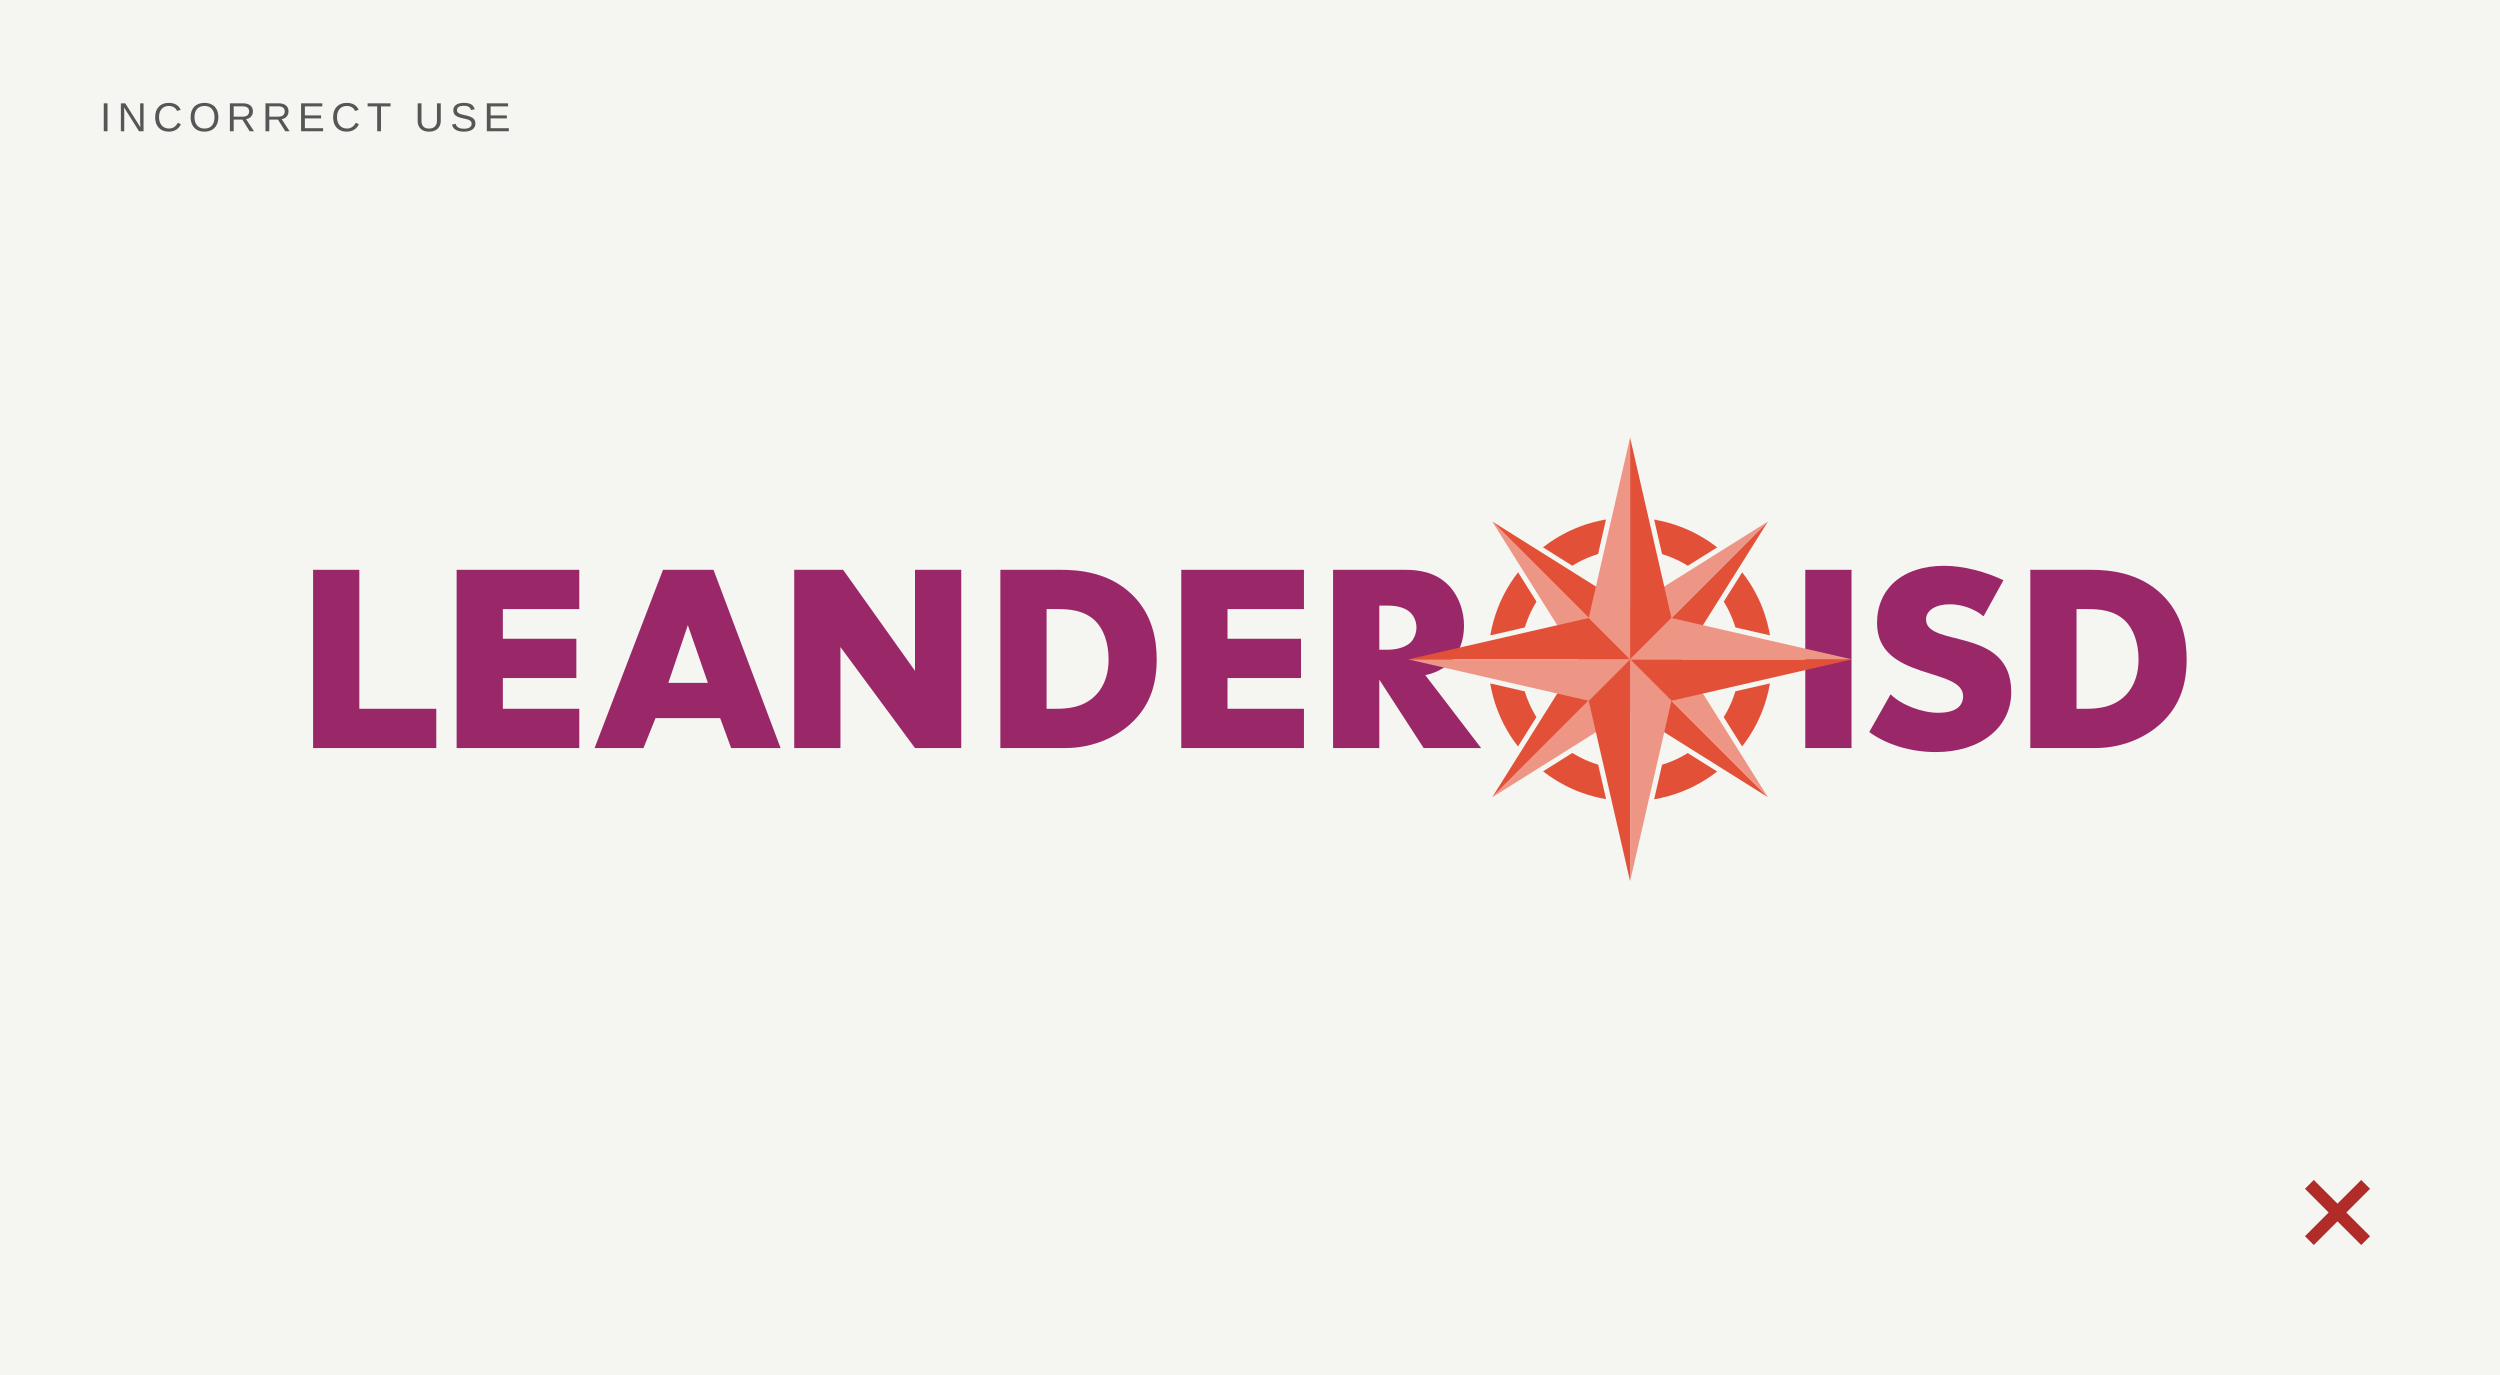
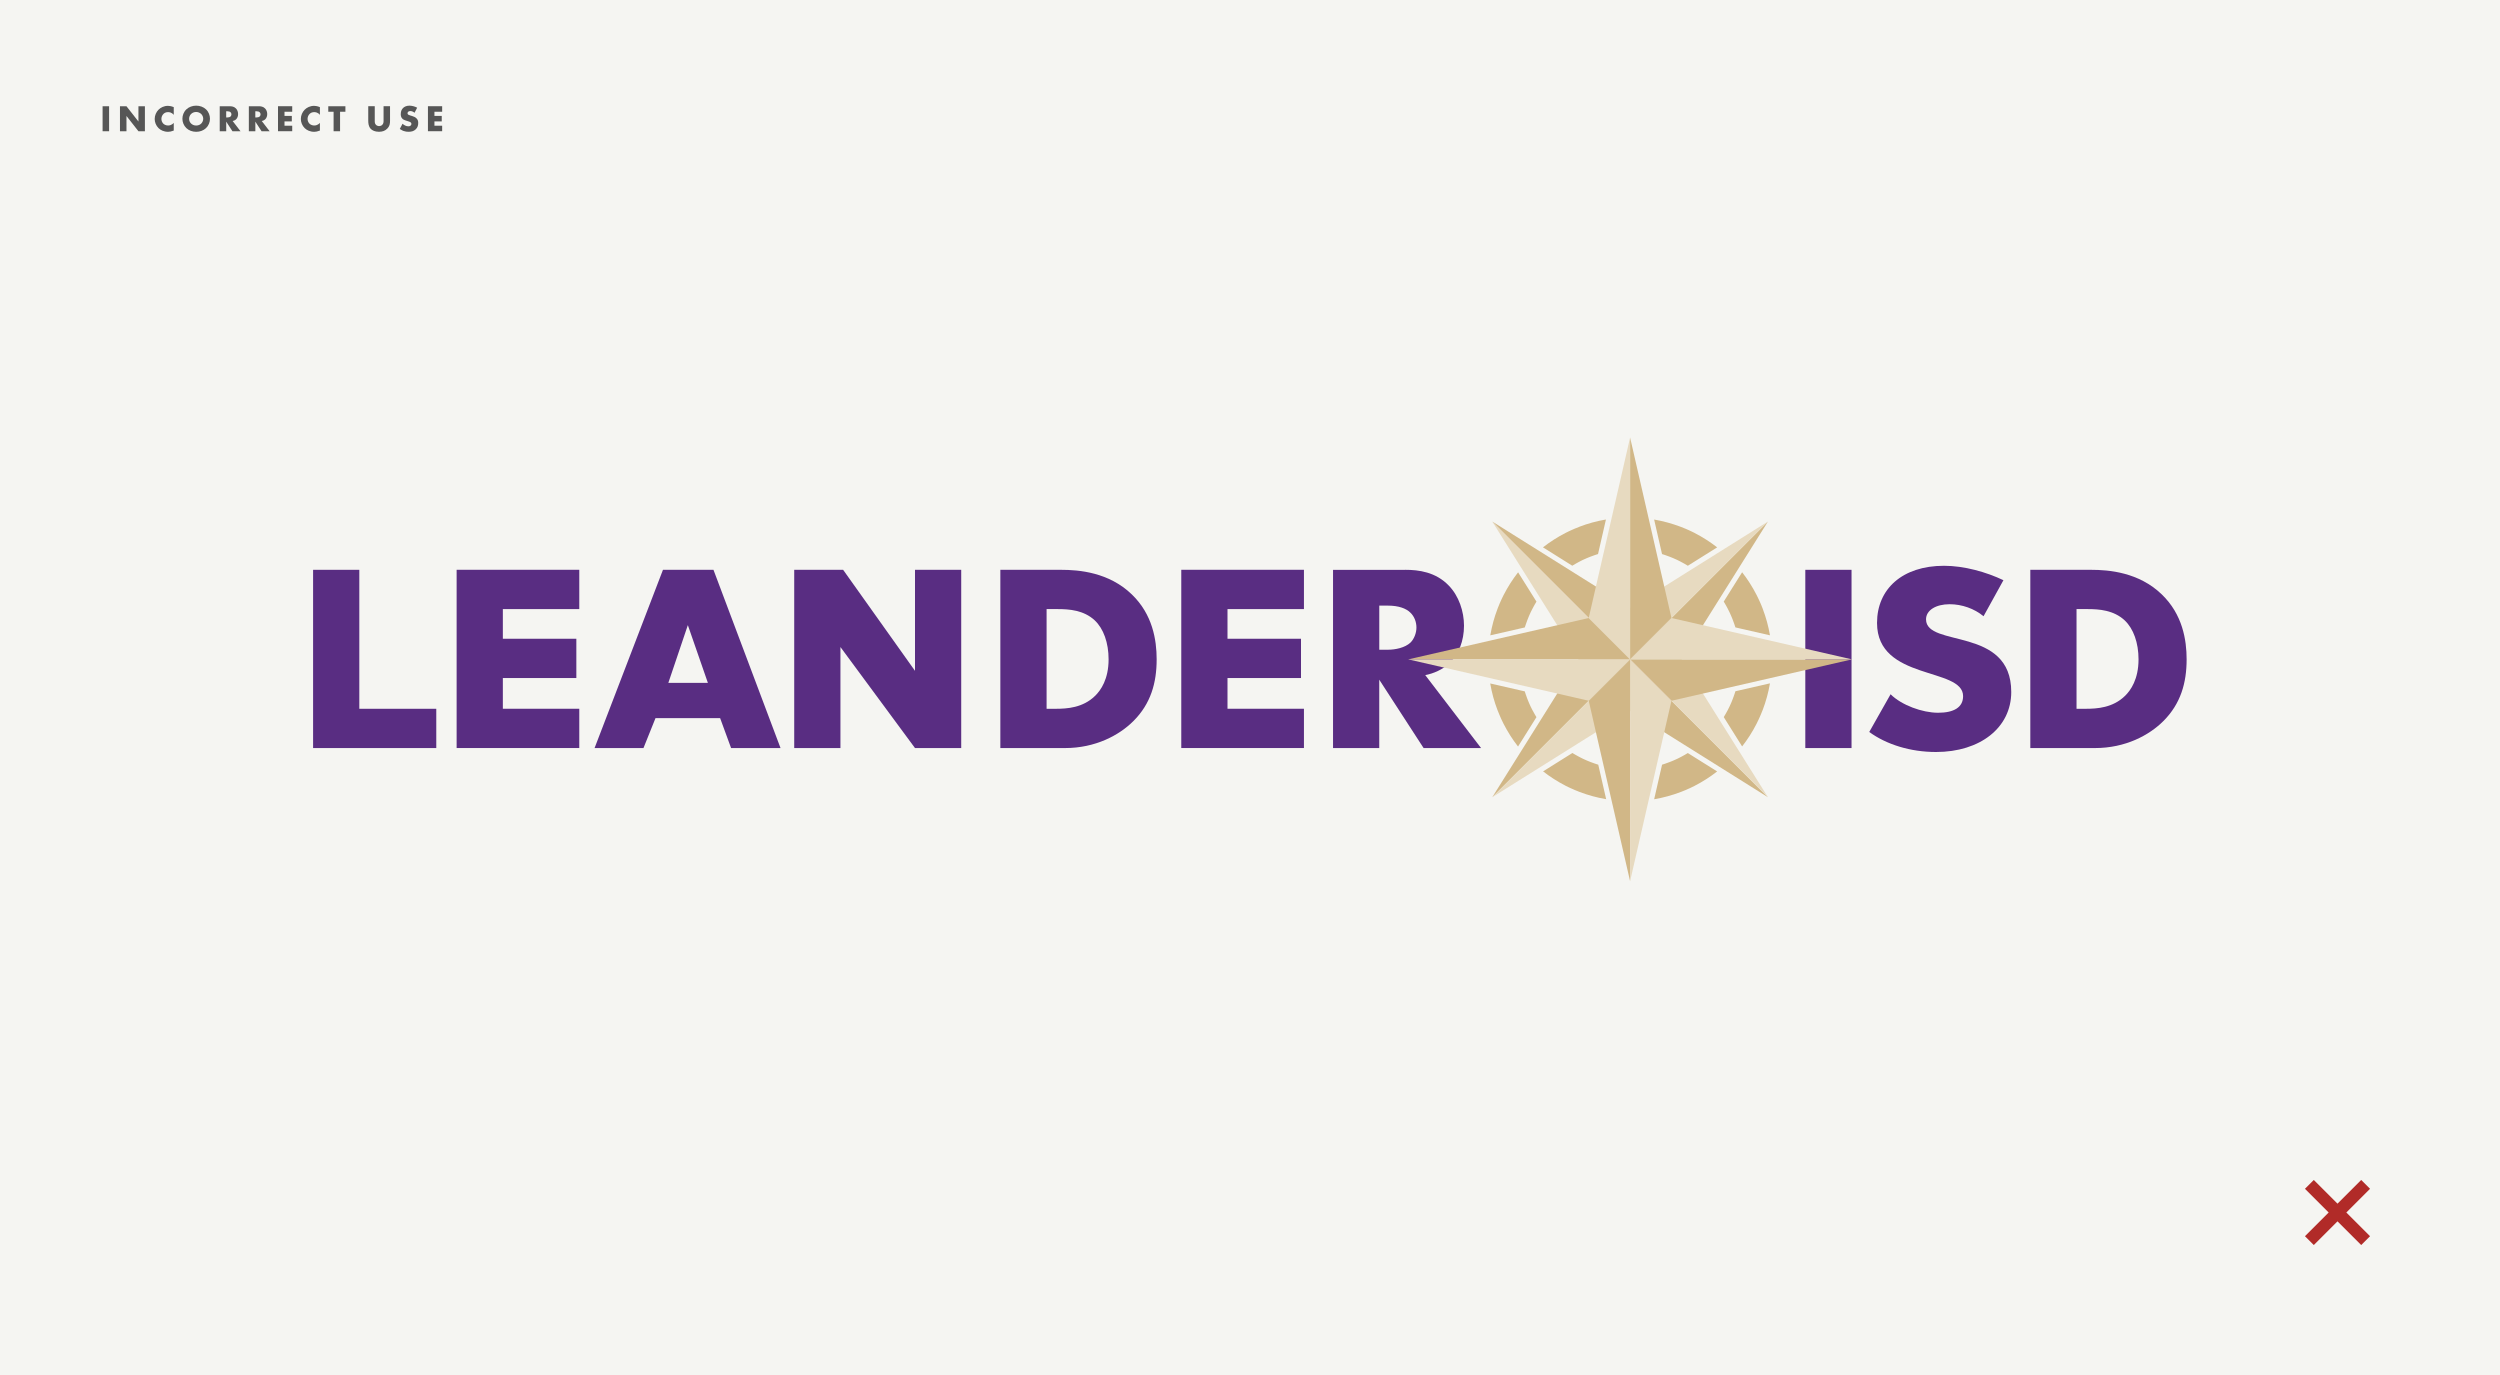
- <svg xmlns="http://www.w3.org/2000/svg" width="800" height="440" viewBox="0 0 800 440" role="img" aria-labelledby="title">
+ <svg xmlns="http://www.w3.org/2000/svg" id="Layer_2" data-name="Layer 2" viewBox="0 0 800 440">
  <defs>
-     <filter id="shadow" x="-30%" y="-50%" width="160%" height="200%">
-       <feDropShadow dx="7" dy="9" stdDeviation="3" flood-opacity=".5" />
-     </filter>
-     <linearGradient id="rainbow" x2="0" y2="1">
-       <stop stop-color="#8e247b" />
-       <stop offset="1" stop-color="#f36b32" />
-     </linearGradient>
+     <style>
+       .cls-1 {
+         fill: #592d82;
+       }
+ 
+       .cls-2 {
+         fill: #d1b787;
+       }
+ 
+       .cls-3 {
+         isolation: isolate;
+       }
+ 
+       .cls-4 {
+         fill: #e7dac0;
+       }
+ 
+       .cls-5 {
+         fill: #565656;
+       }
+ 
+       .cls-6 {
+         fill: #f5f5f2;
+       }
+ 
+       .cls-7 {
+         stroke: #b12b28;
+         stroke-width: 4px;
+       }
+     </style>
  </defs>
-   <rect width="800" height="440" fill="#F5F5F2" />
-   <text x="32" y="42" font-family="Arial,sans-serif" font-size="13" letter-spacing="2" fill="#565656">INCORRECT USE</text>
-   <svg viewBox="0 0 1005 238" fill="none" x="100" y="140" width="600" height="142">
-     <path d="M24.797 70.964V145.496H66.076V166.566H0V70.964H24.797Z" fill="#9A2869" />
-     <path d="M142.773 92.034H101.78V107.943H141.197V129.013H101.78V145.496H142.773V166.566H76.984V70.964H142.773V92.034Z" fill="#9A2869" />
-     <path d="M218.338 150.513H183.651L177.201 166.566H150.972L187.665 70.964H214.755L250.731 166.566H224.214L218.338 150.513ZM211.745 131.593L200.995 100.634L190.531 131.593H211.745Z" fill="#9A2869" />
-     <path d="M258.041 166.566V70.964H284.271L322.827 125.143V70.964H347.623V166.566H322.827L282.837 112.387V166.566H258.041Z" fill="#9A2869" />
-     <path d="M368.608 166.566V70.964H401.144C410.747 70.964 426.801 72.254 439.127 84.15C450.307 94.9 452.457 108.66 452.457 118.98C452.457 131.593 449.304 142.773 439.987 152.09C432.39 159.686 419.634 166.566 403.294 166.566H368.608ZM393.404 145.496H398.421C404.441 145.496 412.897 144.923 419.347 138.617C422.501 135.607 426.657 129.587 426.657 118.98C426.657 110.093 423.934 102.497 419.204 98.053C413.327 92.607 405.587 92.034 399.424 92.034H393.404V145.496Z" fill="#9A2869" />
-     <path d="M531.433 92.034H490.44V107.943H529.856V129.013H490.44V145.496H531.433V166.566H465.643V70.964H531.433V92.034Z" fill="#9A2869" />
-     <path d="M585.756 70.964C592.922 70.964 602.096 72.11 609.119 79.42C614.566 85.01 617.289 93.324 617.289 100.92C617.289 109.09 614.422 116.257 609.692 120.843C605.966 124.427 600.949 126.577 596.506 127.437L626.462 166.566H595.646L571.853 129.873V166.566H547.056V70.964H585.756ZM571.853 113.82H576.583C580.309 113.82 585.613 112.817 588.622 109.95C590.486 108.087 591.776 104.933 591.776 101.924C591.776 98.913 590.629 95.904 588.479 93.897C586.186 91.604 582.029 90.17 576.583 90.17H571.853V113.82Z" fill="#9A2869" />
-     <path d="M825.118 70.964V166.566H800.322V70.964H825.118Z" fill="#9A2869" />
-     <path d="M906.617 76.554C897.386 72.153 885.533 68.814 874.726 68.814C852.394 68.814 838.806 81.226 838.806 99.473C838.806 130.633 884.959 123.008 884.959 138.746C884.959 144.737 880.043 147.647 871.543 147.647C863.044 147.647 851.878 143.533 846.073 137.728L834.621 157.966C843.909 164.732 856.766 168.716 870.44 168.716C894.004 168.716 910.788 155.716 910.788 136.538C910.788 101.107 865.079 112.917 865.079 97.566C865.079 92.664 870.368 89.454 877.764 89.454C884.228 89.454 891.022 91.804 895.924 95.904L906.603 76.554H906.617Z" fill="#9A2869" />
-     <path d="M921.007 166.566V70.964H953.544C963.147 70.964 979.2 72.254 991.527 84.15C1002.71 94.9 1004.86 108.66 1004.86 118.98C1004.86 131.593 1001.7 142.773 992.387 152.09C984.79 159.686 972.034 166.566 955.694 166.566H921.007ZM945.804 145.496H950.82C956.84 145.496 965.297 144.923 971.747 138.617C974.9 135.607 979.057 129.587 979.057 118.98C979.057 110.093 976.334 102.497 971.604 98.053C965.727 92.607 957.987 92.034 951.824 92.034H945.804V145.496Z" fill="#9A2869" />
-     <path d="M723.5 62.532C723.772 62.618 724.044 62.704 724.317 62.79C724.632 62.891 724.962 62.991 725.277 63.105C725.679 63.234 726.08 63.378 726.467 63.536C726.797 63.65 727.112 63.765 727.442 63.894C727.829 64.037 728.202 64.195 728.589 64.353C728.919 64.482 729.248 64.625 729.578 64.754C729.951 64.912 730.309 65.07 730.667 65.242C730.997 65.399 731.327 65.543 731.671 65.7C732.015 65.872 732.373 66.044 732.718 66.216C733.047 66.388 733.391 66.546 733.721 66.732C734.051 66.904 734.38 67.091 734.725 67.277C735.054 67.463 735.384 67.65 735.714 67.836C736.043 68.023 736.359 68.223 736.688 68.41C736.904 68.539 737.119 68.668 737.334 68.797L753.06 58.934C749.318 56.024 745.304 53.458 741.061 51.264C740.975 51.221 740.874 51.164 740.788 51.121C740.258 50.849 739.728 50.605 739.197 50.347C738.954 50.232 738.695 50.103 738.452 49.988C738.079 49.816 737.706 49.659 737.334 49.487C736.918 49.3 736.502 49.114 736.072 48.928C735.857 48.842 735.656 48.755 735.441 48.669C734.854 48.426 734.251 48.182 733.649 47.953C733.606 47.938 733.563 47.924 733.52 47.91C728.962 46.175 724.188 44.856 719.256 44.01L723.5 62.546V62.532Z" fill="#E25038" />
-     <path d="M737.334 169.232C737.119 169.361 736.903 169.49 736.674 169.619C736.359 169.805 736.029 170.006 735.699 170.193C735.37 170.379 735.04 170.565 734.71 170.752C734.38 170.938 734.051 171.11 733.721 171.296C733.391 171.468 733.047 171.64 732.718 171.812C732.373 171.984 732.029 172.156 731.685 172.329C731.356 172.486 731.026 172.644 730.682 172.787C730.323 172.945 729.951 173.117 729.592 173.275C729.263 173.418 728.933 173.547 728.603 173.676C728.216 173.834 727.843 173.991 727.456 174.135C727.141 174.264 726.811 174.379 726.482 174.493C726.08 174.637 725.679 174.78 725.277 174.923C724.962 175.038 724.632 175.138 724.317 175.239C724.044 175.325 723.772 175.425 723.5 175.511L719.256 194.047C724.188 193.201 728.947 191.897 733.506 190.162C733.549 190.148 733.606 190.133 733.649 190.105C734.251 189.875 734.839 189.632 735.427 189.388C735.642 189.302 735.857 189.216 736.072 189.13C736.488 188.958 736.904 188.757 737.319 188.585C737.692 188.413 738.079 188.255 738.452 188.083C738.695 187.969 738.939 187.84 739.197 187.725C739.728 187.467 740.258 187.209 740.788 186.951C740.874 186.908 740.975 186.851 741.061 186.807C745.304 184.628 749.332 182.048 753.06 179.138L737.334 169.275V169.232Z" fill="#E25038" />
-     <path d="M762.822 136.145C762.736 136.418 762.65 136.69 762.564 136.963C762.464 137.292 762.363 137.608 762.249 137.923C762.12 138.324 761.976 138.726 761.819 139.127C761.704 139.457 761.589 139.772 761.46 140.102C761.317 140.489 761.159 140.862 761.002 141.249C760.873 141.579 760.729 141.908 760.6 142.238C760.442 142.611 760.285 142.969 760.113 143.328C759.969 143.657 759.812 143.987 759.654 144.317C759.482 144.661 759.31 145.019 759.138 145.363C758.966 145.693 758.808 146.037 758.636 146.367C758.464 146.696 758.278 147.041 758.091 147.37C757.905 147.7 757.733 148.03 757.532 148.359C757.346 148.689 757.16 149.004 756.959 149.32C756.83 149.535 756.701 149.764 756.572 149.979L766.435 165.705C769.345 161.978 771.911 157.964 774.09 153.721C774.147 153.621 774.19 153.52 774.248 153.42C774.506 152.904 774.764 152.388 775.007 151.857C775.136 151.599 775.265 151.341 775.38 151.083C775.552 150.725 775.71 150.352 775.868 149.994C776.054 149.564 776.255 149.134 776.441 148.703C776.527 148.503 776.599 148.302 776.685 148.101C776.928 147.499 777.186 146.897 777.416 146.281C777.416 146.252 777.444 146.209 777.459 146.18C779.208 141.607 780.512 136.834 781.358 131.888L762.822 136.131V136.145Z" fill="#E25038" />
-     <path d="M756.586 88.021C756.715 88.236 756.844 88.451 756.973 88.666C757.174 88.996 757.36 89.311 757.546 89.641C757.733 89.97 757.919 90.3 758.106 90.63C758.292 90.96 758.464 91.289 758.65 91.633C758.822 91.963 758.994 92.293 759.152 92.637C759.324 92.981 759.496 93.325 759.668 93.683C759.826 94.013 759.983 94.343 760.127 94.687C760.284 95.045 760.457 95.404 760.614 95.776C760.758 96.106 760.887 96.436 761.03 96.766C761.188 97.138 761.331 97.525 761.489 97.912C761.618 98.228 761.732 98.557 761.847 98.887C761.99 99.288 762.134 99.69 762.277 100.091C762.392 100.407 762.492 100.736 762.593 101.052C762.679 101.324 762.779 101.597 762.865 101.869L781.401 106.112C780.555 101.195 779.251 96.436 777.516 91.877C777.502 91.82 777.473 91.762 777.459 91.705C777.229 91.117 776.986 90.529 776.756 89.942C776.67 89.727 776.584 89.497 776.484 89.282C776.312 88.867 776.125 88.465 775.939 88.049C775.767 87.662 775.595 87.275 775.423 86.903C775.308 86.659 775.194 86.415 775.079 86.186C774.821 85.641 774.563 85.111 774.29 84.566C774.247 84.48 774.204 84.408 774.161 84.322C771.982 80.064 769.402 76.036 766.478 72.295L756.615 88.021H756.586Z" fill="#E25038" />
-     <path d="M649.886 101.855C649.972 101.582 650.073 101.31 650.159 101.038C650.259 100.722 650.359 100.407 650.474 100.091C650.617 99.69 650.761 99.289 650.904 98.887C651.019 98.558 651.133 98.242 651.262 97.912C651.406 97.525 651.563 97.153 651.721 96.766C651.85 96.436 651.994 96.106 652.123 95.776C652.28 95.404 652.438 95.045 652.61 94.687C652.768 94.357 652.911 94.013 653.069 93.683C653.241 93.339 653.413 92.995 653.585 92.651C653.757 92.322 653.915 91.977 654.101 91.648C654.273 91.318 654.459 90.988 654.631 90.659C654.818 90.329 655.004 89.985 655.19 89.655C655.377 89.325 655.563 89.01 655.764 88.695C655.893 88.48 656.022 88.25 656.151 88.035L646.288 72.309C643.378 76.051 640.797 80.064 638.618 84.322C638.575 84.408 638.532 84.494 638.489 84.58C638.217 85.111 637.959 85.641 637.701 86.186C637.586 86.43 637.457 86.673 637.343 86.917C637.171 87.29 636.998 87.677 636.841 88.049C636.654 88.465 636.468 88.881 636.296 89.297C636.21 89.512 636.124 89.727 636.038 89.942C635.794 90.529 635.551 91.117 635.321 91.719C635.307 91.762 635.278 91.82 635.264 91.877C633.529 96.436 632.225 101.195 631.379 106.127L649.915 101.883L649.886 101.855Z" fill="#E25038" />
-     <path d="M679.188 47.881C679.188 47.881 679.102 47.91 679.059 47.924C678.457 48.153 677.855 48.397 677.267 48.641C677.052 48.727 676.852 48.813 676.637 48.899C676.207 49.085 675.791 49.272 675.375 49.458C675.002 49.63 674.63 49.788 674.257 49.96C673.999 50.074 673.755 50.203 673.497 50.318C672.967 50.576 672.436 50.82 671.92 51.092C671.82 51.135 671.734 51.193 671.633 51.236C667.39 53.414 663.376 55.995 659.635 58.905L675.361 68.768C675.576 68.639 675.791 68.51 676.006 68.381C676.336 68.18 676.651 67.994 676.981 67.808C677.31 67.621 677.64 67.435 677.97 67.248C678.3 67.062 678.629 66.89 678.973 66.704C679.303 66.532 679.647 66.36 679.977 66.188C680.321 66.016 680.665 65.844 681.023 65.671C681.353 65.514 681.683 65.37 682.027 65.213C682.385 65.055 682.758 64.883 683.116 64.725C683.446 64.582 683.776 64.453 684.105 64.324C684.493 64.166 684.865 64.008 685.252 63.865C685.582 63.736 685.897 63.621 686.227 63.507C686.628 63.363 687.016 63.22 687.417 63.077C687.732 62.962 688.062 62.862 688.377 62.761C688.65 62.675 688.922 62.575 689.195 62.503L693.438 43.967C688.506 44.813 683.733 46.118 679.174 47.852L679.188 47.881Z" fill="#E25038" />
-     <path d="M656.122 149.979C655.993 149.764 655.864 149.549 655.735 149.334C655.549 149.019 655.348 148.689 655.162 148.359C654.975 148.03 654.789 147.7 654.603 147.356C654.416 147.026 654.244 146.697 654.058 146.367C653.886 146.037 653.714 145.693 653.542 145.363C653.37 145.019 653.198 144.675 653.026 144.317C652.868 143.987 652.725 143.657 652.567 143.328C652.395 142.969 652.237 142.597 652.08 142.224C651.936 141.894 651.807 141.579 651.678 141.249C651.52 140.862 651.363 140.489 651.219 140.102C651.09 139.787 650.976 139.457 650.861 139.127C650.718 138.726 650.574 138.325 650.431 137.923C650.316 137.608 650.216 137.278 650.116 136.963C650.03 136.69 649.929 136.418 649.857 136.146L631.322 131.902C632.167 136.834 633.472 141.607 635.221 146.18C635.235 146.223 635.249 146.252 635.264 146.295C635.493 146.897 635.737 147.499 635.995 148.101C636.081 148.302 636.167 148.517 636.253 148.718C636.439 149.148 636.626 149.578 636.812 149.994C636.97 150.366 637.142 150.725 637.3 151.098C637.414 151.356 637.543 151.614 637.672 151.872C637.93 152.402 638.174 152.918 638.432 153.434C638.475 153.535 638.532 153.621 638.575 153.721C640.754 157.964 643.32 161.978 646.231 165.72L656.093 149.994L656.122 149.979Z" fill="#E25038" />
-     <path d="M689.209 175.468C688.937 175.382 688.664 175.296 688.392 175.196C688.076 175.095 687.747 174.995 687.431 174.88C687.03 174.737 686.628 174.594 686.227 174.45C685.897 174.336 685.582 174.221 685.252 174.092C684.865 173.948 684.478 173.791 684.105 173.633C683.776 173.504 683.446 173.361 683.131 173.232C682.758 173.074 682.399 172.916 682.041 172.744C681.711 172.587 681.382 172.443 681.052 172.286C680.708 172.113 680.364 171.941 680.02 171.769C679.69 171.597 679.346 171.44 679.016 171.253C678.687 171.081 678.357 170.895 678.027 170.709C677.697 170.522 677.353 170.336 677.038 170.15C676.708 169.963 676.393 169.762 676.063 169.576C675.848 169.447 675.619 169.318 675.404 169.189L659.677 179.052C663.419 181.962 667.433 184.528 671.676 186.722C671.777 186.765 671.863 186.822 671.963 186.865C672.494 187.137 673.024 187.381 673.554 187.639C673.798 187.754 674.056 187.883 674.3 187.997C674.673 188.169 675.045 188.341 675.432 188.499C675.848 188.685 676.264 188.872 676.68 189.058C676.895 189.144 677.11 189.23 677.31 189.316C677.898 189.56 678.5 189.804 679.088 190.033C679.131 190.047 679.174 190.062 679.217 190.076C683.776 191.811 688.549 193.13 693.481 193.961L689.238 175.425L689.209 175.468Z" fill="#E25038" />
-     <path d="M632.426 45.071L706.354 119V91.418L632.426 45.071Z" fill="#E25038" />
-     <path d="M632.426 192.929L706.354 119H678.773L632.426 192.929Z" fill="#E25038" />
-     <path d="M780.283 192.929L706.354 119V146.582L780.283 192.929Z" fill="#E25038" />
-     <path d="M780.283 45.071L706.354 119H733.936L780.283 45.071Z" fill="#E25038" />
-     <path d="M632.426 45.071L706.354 119H678.773L632.426 45.071Z" fill="#EE9686" />
-     <path d="M780.283 45.071L706.354 119V91.418L780.283 45.071Z" fill="#EE9686" />
-     <path d="M780.283 192.929L706.354 119H733.936L780.283 192.929Z" fill="#EE9686" />
-     <path d="M632.426 192.929L706.354 119V146.582L632.426 192.929Z" fill="#EE9686" />
-     <path d="M706.354 0V119L728.546 96.808L706.354 0Z" fill="#E25038" />
-     <path d="M587.354 119H706.354L684.163 96.808L587.354 119Z" fill="#E25038" />
-     <path d="M706.355 238V119L684.163 141.192L706.355 238Z" fill="#E25038" />
-     <path d="M825.354 119H706.354L728.546 141.192L825.354 119Z" fill="#E25038" />
-     <path d="M706.355 0V119L684.163 96.808L706.355 0Z" fill="#EE9686" />
-     <path d="M825.354 119H706.354L728.546 96.808L825.354 119Z" fill="#EE9686" />
-     <path d="M706.354 238V119L728.546 141.192L706.354 238Z" fill="#EE9686" />
-     <path d="M587.354 119H706.354L684.163 141.192L587.354 119Z" fill="#EE9686" />
-   </svg>
-   <g transform="translate(748 388)" stroke="#B12B28" stroke-width="4">
-     <path d="M-9-9 9 9M9-9-9 9" />
+   <g id="Layer_1-2" data-name="Layer 1">
+     <rect class="cls-6" width="800" height="440" />
+     <path class="cls-1" d="M114.98,182.34v44.47h24.63v12.57h-39.42v-57.04h14.79Z" />
+     <path class="cls-1" d="M185.37,194.91h-24.46v9.49h23.52v12.57h-23.52v9.83h24.46v12.57h-39.25v-57.04h39.25v12.57Z" />
+     <path class="cls-1" d="M230.46,229.8h-20.7l-3.85,9.58h-15.65l21.89-57.04h16.16l21.46,57.04h-15.82l-3.51-9.58ZM226.52,218.51l-6.41-18.47-6.24,18.47h12.66Z" />
+     <path class="cls-1" d="M254.15,239.38v-57.04h15.65l23,32.33v-32.33h14.79v57.04h-14.79l-23.86-32.33v32.33h-14.79Z" />
+     <path class="cls-1" d="M320.11,239.38v-57.04h19.41c5.73,0,15.31.77,22.66,7.87,6.67,6.41,7.95,14.62,7.95,20.78,0,7.53-1.88,14.2-7.44,19.75-4.53,4.53-12.14,8.64-21.89,8.64h-20.7ZM334.91,226.81h2.99c3.59,0,8.64-.34,12.49-4.1,1.88-1.8,4.36-5.39,4.36-11.72,0-5.3-1.62-9.83-4.45-12.49-3.51-3.25-8.12-3.59-11.8-3.59h-3.59v31.9Z" />
+     <path class="cls-1" d="M417.26,194.91h-24.46v9.49h23.52v12.57h-23.52v9.83h24.46v12.57h-39.25v-57.04h39.25v12.57Z" />
+     <path class="cls-1" d="M449.67,182.34c4.28,0,9.75.68,13.94,5.05,3.25,3.34,4.87,8.3,4.87,12.83,0,4.87-1.71,9.15-4.53,11.89-2.22,2.14-5.22,3.42-7.87,3.93l17.87,23.35h-18.39l-14.2-21.89v21.89h-14.79v-57.04h23.09ZM441.38,207.91h2.82c2.22,0,5.39-.6,7.18-2.31,1.11-1.11,1.88-2.99,1.88-4.79s-.68-3.59-1.97-4.79c-1.37-1.37-3.85-2.22-7.1-2.22h-2.82v14.11Z" />
+     <path class="cls-1" d="M592.49,182.34v57.04h-14.79v-57.04h14.79Z" />
+     <path class="cls-1" d="M641.11,185.67c-5.51-2.63-12.58-4.62-19.03-4.62-13.32,0-21.43,7.41-21.43,18.29,0,18.59,27.54,14.04,27.54,23.43,0,3.57-2.93,5.31-8,5.31s-11.73-2.45-15.2-5.92l-6.83,12.07c5.54,4.04,13.21,6.41,21.37,6.41,14.06,0,24.07-7.76,24.07-19.2,0-21.14-27.27-14.09-27.27-23.25,0-2.92,3.16-4.84,7.57-4.84,3.86,0,7.91,1.4,10.83,3.85l6.37-11.54h0Z" />
+     <path class="cls-1" d="M649.7,239.38v-57.04h19.41c5.73,0,15.31.77,22.66,7.87,6.67,6.41,7.95,14.62,7.95,20.78,0,7.53-1.89,14.2-7.44,19.75-4.53,4.53-12.14,8.64-21.89,8.64h-20.7ZM664.49,226.81h2.99c3.59,0,8.64-.34,12.49-4.1,1.88-1.8,4.36-5.39,4.36-11.72,0-5.3-1.62-9.83-4.45-12.49-3.51-3.25-8.12-3.59-11.8-3.59h-3.59v31.9Z" />
+     <path class="cls-2" d="M531.86,177.31c.16.05.32.1.49.15.19.06.38.12.57.19.24.08.48.16.71.26.2.07.38.14.58.21.23.09.45.18.68.27.2.08.39.16.59.24.22.09.44.19.65.29.2.09.39.18.6.27.21.1.42.21.62.31.2.1.4.2.6.31.2.1.39.21.6.33.2.11.39.22.59.33.2.11.38.23.58.34.13.08.26.15.39.23l9.38-5.88c-2.23-1.74-4.63-3.27-7.16-4.58-.05-.03-.11-.06-.16-.09-.32-.16-.63-.31-.95-.46-.15-.07-.3-.15-.44-.21-.22-.1-.45-.2-.67-.3-.25-.11-.5-.22-.75-.33-.13-.05-.25-.1-.38-.15-.35-.15-.71-.29-1.07-.43-.03,0-.05-.02-.08-.03-2.72-1.03-5.57-1.82-8.51-2.33l2.53,11.06h0Z" />
+     <path class="cls-2" d="M540.11,240.97c-.13.08-.26.15-.39.23-.19.11-.38.23-.58.34-.2.11-.39.22-.59.33-.2.11-.39.21-.59.32-.2.1-.4.21-.6.31-.21.1-.41.21-.62.31-.2.09-.39.19-.6.27-.21.09-.44.2-.65.29-.2.09-.39.16-.59.24-.23.09-.45.19-.68.27-.19.08-.38.15-.58.21-.24.09-.48.17-.72.26-.19.07-.38.13-.57.19-.16.05-.33.11-.49.16l-2.53,11.06c2.94-.5,5.78-1.28,8.5-2.32.03,0,.06-.02.09-.03.36-.14.71-.28,1.06-.43.13-.05.26-.1.38-.15.25-.1.5-.22.74-.33.22-.1.45-.2.68-.3.14-.07.29-.14.44-.21.32-.15.63-.31.95-.46.05-.03.11-.06.16-.09,2.53-1.3,4.93-2.84,7.16-4.58l-9.38-5.88v-.03Z" />
+     <path class="cls-2" d="M555.32,221.23c-.05.16-.1.33-.15.49-.06.2-.12.38-.19.57-.08.24-.16.48-.26.72-.07.2-.14.38-.21.58-.09.23-.18.45-.27.68-.08.2-.16.39-.24.59-.09.22-.19.44-.29.65-.09.2-.18.39-.27.59-.1.21-.21.42-.31.62-.1.2-.2.4-.3.6-.1.2-.21.4-.33.6-.11.2-.21.39-.33.59-.11.2-.22.38-.34.57-.08.13-.15.26-.23.39l5.88,9.38c1.74-2.22,3.27-4.62,4.57-7.15.03-.06.06-.12.09-.18.15-.31.31-.62.45-.93.08-.15.15-.31.22-.46.1-.21.2-.44.29-.65.11-.26.23-.51.34-.77.05-.12.09-.24.15-.36.14-.36.3-.72.44-1.09,0-.02.02-.04.03-.06,1.04-2.73,1.82-5.58,2.33-8.53l-11.06,2.53h0Z" />
+     <path class="cls-2" d="M551.6,192.52c.08.13.15.26.23.38.12.2.23.38.34.58.11.2.22.39.33.59.11.2.21.39.32.6.1.2.21.39.3.6.1.21.21.41.31.62.09.2.19.39.27.6.09.21.2.43.29.65.09.2.16.39.25.59.09.22.18.45.27.68.08.19.14.38.21.58.09.24.17.48.26.72.07.19.13.38.19.57.05.16.11.33.16.49l11.06,2.53c-.5-2.93-1.28-5.77-2.32-8.49,0-.03-.03-.07-.03-.1-.14-.35-.28-.7-.42-1.05-.05-.13-.1-.27-.16-.39-.1-.25-.21-.49-.33-.74-.1-.23-.21-.46-.31-.68-.07-.15-.14-.29-.21-.43-.15-.33-.31-.64-.47-.97-.03-.05-.05-.09-.08-.15-1.3-2.54-2.84-4.94-4.58-7.18l-5.88,9.38h-.02Z" />
+     <path class="cls-2" d="M487.94,200.77c.05-.16.11-.33.16-.49.06-.19.12-.38.19-.57.09-.24.17-.48.26-.72.07-.2.14-.38.21-.58.09-.23.18-.45.27-.68.08-.2.16-.39.24-.59.09-.22.19-.44.29-.65.09-.2.18-.4.27-.6.1-.21.21-.41.31-.62.1-.2.2-.4.31-.6.1-.2.21-.39.32-.59.11-.2.22-.4.33-.6.11-.2.22-.38.34-.57.08-.13.15-.27.23-.39l-5.88-9.38c-1.74,2.23-3.28,4.63-4.58,7.17-.03.05-.05.1-.08.15-.16.32-.32.63-.47.96-.07.15-.15.29-.21.44-.1.22-.21.45-.3.68-.11.25-.22.5-.33.74-.05.13-.1.26-.15.38-.15.35-.29.7-.43,1.06,0,.03-.03.06-.03.09-1.04,2.72-1.81,5.56-2.32,8.5l11.06-2.53-.02-.02Z" />
+     <path class="cls-2" d="M505.42,168.57s-.05.02-.08.03c-.36.14-.72.28-1.07.43-.13.05-.25.1-.38.15-.26.11-.5.22-.75.33-.22.1-.44.2-.67.3-.15.07-.3.15-.45.21-.32.15-.63.3-.94.46-.06.03-.11.06-.17.09-2.53,1.3-4.93,2.84-7.16,4.58l9.38,5.88c.13-.08.26-.15.38-.23.2-.12.38-.23.58-.34.2-.11.39-.22.59-.33.2-.11.39-.21.6-.33.2-.1.4-.21.6-.31.21-.1.41-.21.62-.31.2-.09.39-.18.6-.27.21-.09.44-.2.65-.29.2-.09.39-.16.59-.24.23-.09.45-.19.68-.27.2-.08.38-.15.58-.21.24-.09.47-.17.71-.26.19-.07.38-.13.57-.19.16-.05.33-.11.49-.15l2.53-11.06c-2.94.5-5.79,1.28-8.51,2.32v.02Z" />
+     <path class="cls-2" d="M491.66,229.48c-.08-.13-.15-.26-.23-.38-.11-.19-.23-.38-.34-.58-.11-.2-.22-.39-.33-.6-.11-.2-.21-.39-.33-.59-.1-.2-.21-.4-.31-.6-.1-.21-.21-.41-.31-.62-.09-.2-.18-.39-.27-.59-.1-.21-.2-.44-.29-.66-.09-.2-.16-.38-.24-.58-.09-.23-.19-.45-.27-.68-.08-.19-.14-.38-.21-.58-.09-.24-.17-.48-.26-.72-.07-.19-.13-.38-.19-.57-.05-.16-.11-.33-.15-.49l-11.06-2.53c.5,2.94,1.28,5.79,2.33,8.52,0,.03.02.04.03.07.14.36.28.72.44,1.08.05.12.1.25.15.37.11.26.22.51.33.76.09.22.2.44.29.66.07.15.15.31.22.46.15.32.3.62.45.93.03.06.06.11.09.17,1.3,2.53,2.83,4.93,4.57,7.16l5.88-9.38h.02Z" />
+     <path class="cls-2" d="M511.4,244.69c-.16-.05-.33-.1-.49-.16-.19-.06-.38-.12-.57-.19-.24-.09-.48-.17-.72-.26-.2-.07-.38-.14-.58-.21-.23-.09-.46-.18-.68-.27-.2-.08-.39-.16-.58-.24-.22-.09-.44-.19-.65-.29-.2-.09-.39-.18-.59-.27-.21-.1-.41-.21-.62-.31-.2-.1-.4-.2-.6-.31-.2-.1-.39-.21-.59-.32-.2-.11-.4-.22-.59-.33-.2-.11-.38-.23-.58-.34-.13-.08-.26-.15-.39-.23l-9.38,5.88c2.23,1.74,4.63,3.27,7.16,4.58.06.03.11.06.17.09.32.16.63.31.95.46.15.07.3.15.45.21.22.1.44.21.68.3.25.11.5.22.74.33.13.05.26.1.38.15.35.15.71.29,1.06.43.03,0,.05.02.08.03,2.72,1.04,5.57,1.82,8.51,2.32l-2.53-11.06-.02.03Z" />
+     <path class="cls-2" d="M477.52,166.89l44.11,44.11v-16.46l-44.11-27.65Z" />
+     <path class="cls-2" d="M477.52,255.11l44.11-44.11h-16.46l-27.65,44.11Z" />
+     <path class="cls-2" d="M565.74,255.11l-44.11-44.11v16.46l44.11,27.65Z" />
+     <path class="cls-2" d="M565.74,166.89l-44.11,44.11h16.46l27.65-44.11Z" />
+     <path class="cls-4" d="M477.52,166.89l44.11,44.11h-16.46l-27.65-44.11Z" />
+     <path class="cls-4" d="M565.74,166.89l-44.11,44.11v-16.46l44.11-27.65Z" />
+     <path class="cls-4" d="M565.74,255.11l-44.11-44.11h16.46l27.65,44.11Z" />
+     <path class="cls-4" d="M477.52,255.11l44.11-44.11v16.46l-44.11,27.65Z" />
+     <path class="cls-2" d="M521.63,140v71l13.24-13.24-13.24-57.76Z" />
+     <path class="cls-2" d="M450.63,211h71l-13.24-13.24-57.76,13.24Z" />
+     <path class="cls-2" d="M521.63,282v-71l-13.24,13.24,13.24,57.76Z" />
+     <path class="cls-2" d="M592.63,211h-71l13.24,13.24,57.76-13.24Z" />
+     <path class="cls-4" d="M521.63,140v71l-13.24-13.24,13.24-57.76Z" />
+     <path class="cls-4" d="M592.63,211h-71l13.24-13.24,57.76,13.24Z" />
+     <path class="cls-4" d="M521.63,282v-71l13.24,13.24-13.24,57.76Z" />
+     <path class="cls-4" d="M450.63,211h71l-13.24,13.24-57.76-13.24Z" />
+     <path class="cls-7" d="M739,379l18,18M757,379l-18,18" />
+     <g class="cls-3">
+       <path class="cls-5" d="M34.91,34v8h-2.08v-8h2.08Z" />
+       <path class="cls-5" d="M38.39,42v-8h2.08l3.83,4.89v-4.89h2.07v8h-2.07l-3.83-4.89v4.89h-2.08Z" />
+       <path class="cls-5" d="M55.6,41.78c-.83.3-1.28.4-1.8.4-1.39,0-2.43-.55-3.09-1.2-.78-.78-1.21-1.87-1.21-2.91,0-1.14.49-2.22,1.21-2.95.71-.72,1.78-1.25,3.02-1.25.38,0,1.01.06,1.87.41v2.48c-.67-.83-1.46-.88-1.81-.88-.6,0-1.06.18-1.44.53-.49.46-.7,1.08-.7,1.64s.23,1.16.65,1.56c.35.32.9.55,1.49.55.31,0,1.08-.04,1.81-.84v2.46Z" />
+       <path class="cls-5" d="M65.93,40.99c-.82.78-1.97,1.19-3.15,1.19s-2.34-.41-3.15-1.19c-.85-.82-1.26-1.93-1.26-2.99s.41-2.19,1.26-3c.82-.78,1.97-1.19,3.15-1.19s2.34.41,3.15,1.19c.85.8,1.26,1.93,1.26,3s-.41,2.17-1.26,2.99ZM61.15,36.47c-.43.42-.64,1.01-.64,1.57,0,.71.34,1.2.64,1.49.38.37.92.64,1.62.64s1.23-.25,1.61-.62c.37-.37.65-.92.65-1.54s-.28-1.17-.65-1.54c-.44-.42-1.06-.64-1.61-.64s-1.19.2-1.62.64Z" />
+       <path class="cls-5" d="M73.55,34c.6,0,1.37.1,1.96.71.46.47.68,1.16.68,1.8,0,.68-.24,1.28-.64,1.67-.31.3-.73.48-1.1.55l2.51,3.27h-2.58l-1.99-3.07v3.07h-2.08v-8h3.24ZM72.39,37.58h.4c.31,0,.76-.08,1.01-.32.16-.16.26-.42.26-.67s-.1-.5-.28-.67c-.19-.19-.54-.31-1-.31h-.4v1.98Z" />
+       <path class="cls-5" d="M82.87,34c.6,0,1.37.1,1.96.71.46.47.68,1.16.68,1.8,0,.68-.24,1.28-.64,1.67-.31.3-.73.48-1.1.55l2.51,3.27h-2.58l-1.99-3.07v3.07h-2.08v-8h3.24ZM81.71,37.58h.4c.31,0,.76-.08,1.01-.32.16-.16.26-.42.26-.67s-.1-.5-.28-.67c-.19-.19-.54-.31-1-.31h-.4v1.98Z" />
+       <path class="cls-5" d="M93.51,35.76h-2.47v1.33h2.34v1.76h-2.34v1.38h2.47v1.76h-4.55v-8h4.55v1.76Z" />
+       <path class="cls-5" d="M102.37,41.78c-.83.3-1.28.4-1.8.4-1.39,0-2.43-.55-3.09-1.2-.78-.78-1.21-1.87-1.21-2.91,0-1.14.49-2.22,1.21-2.95.71-.72,1.78-1.25,3.02-1.25.38,0,1.01.06,1.87.41v2.48c-.67-.83-1.46-.88-1.81-.88-.6,0-1.06.18-1.44.53-.49.46-.7,1.08-.7,1.64s.23,1.16.65,1.56c.35.32.9.55,1.49.55.31,0,1.08-.04,1.81-.84v2.46Z" />
+       <path class="cls-5" d="M108.82,35.76v6.24h-2.07v-6.24h-1.7v-1.76h5.48v1.76h-1.7Z" />
+       <path class="cls-5" d="M119.92,34v4.74c0,.33.01.85.41,1.23.24.23.62.38.98.38s.73-.14.96-.35c.48-.42.47-1.01.47-1.45v-4.56h2.07v4.59c0,.84-.04,1.71-.9,2.59-.67.68-1.51,1-2.64,1-1.26,0-2.16-.43-2.65-.96-.7-.76-.78-1.78-.78-2.63v-4.59h2.08Z" />
+       <path class="cls-5" d="M128.82,39.6c.44.42,1.12.82,1.83.82.42,0,.67-.13.8-.28.12-.12.2-.3.2-.5,0-.16-.06-.34-.23-.48-.2-.18-.52-.26-1.03-.42l-.54-.17c-.34-.11-.83-.29-1.15-.65-.41-.44-.46-1.01-.46-1.42,0-.98.38-1.58.73-1.93.41-.41,1.08-.76,2.05-.76.79,0,1.72.25,2.47.65l-.83,1.62c-.62-.49-1.09-.54-1.37-.54-.2,0-.48.05-.68.24-.12.12-.2.25-.2.43,0,.14.02.25.11.36.06.07.2.22.7.36l.64.19c.5.16,1.03.34,1.45.79.41.43.52.88.52,1.43,0,.73-.18,1.44-.76,2.01-.68.68-1.51.82-2.36.82-.5,0-.98-.05-1.57-.26-.13-.05-.64-.24-1.21-.64l.89-1.68Z" />
+       <path class="cls-5" d="M141.49,35.76h-2.47v1.33h2.34v1.76h-2.34v1.38h2.47v1.76h-4.55v-8h4.55v1.76Z" />
+     </g>
  </g>
</svg>
